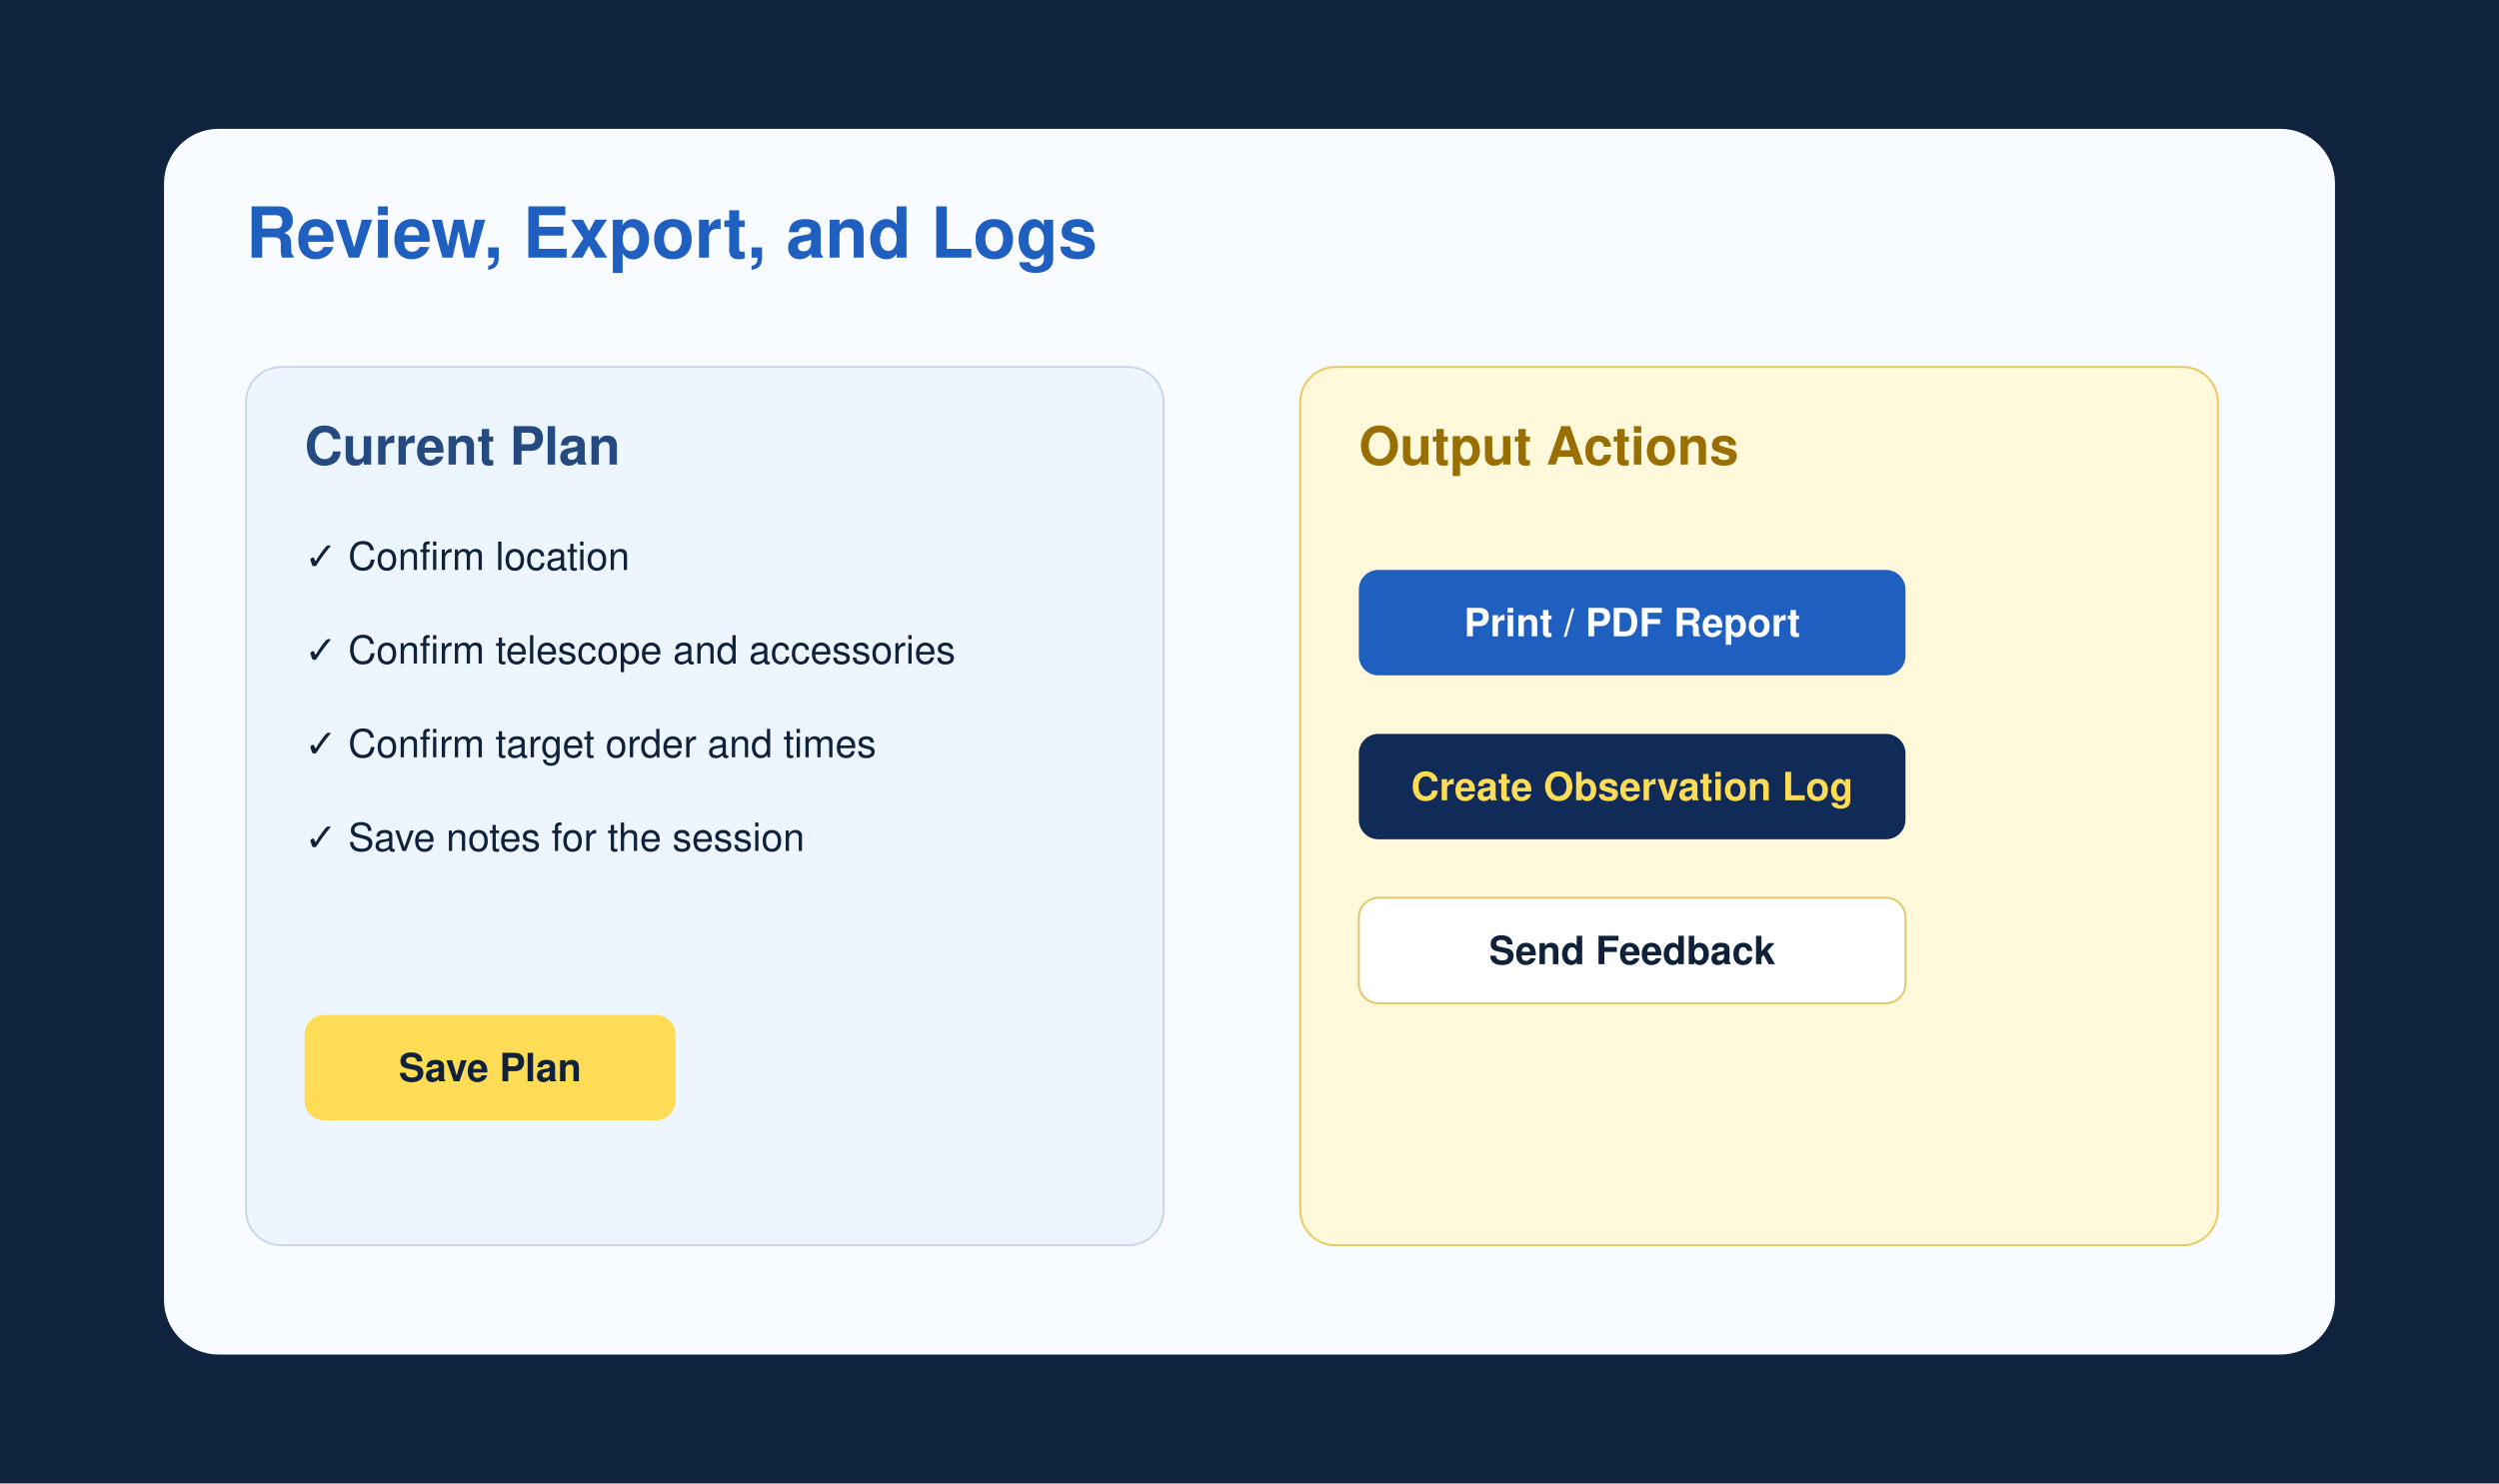
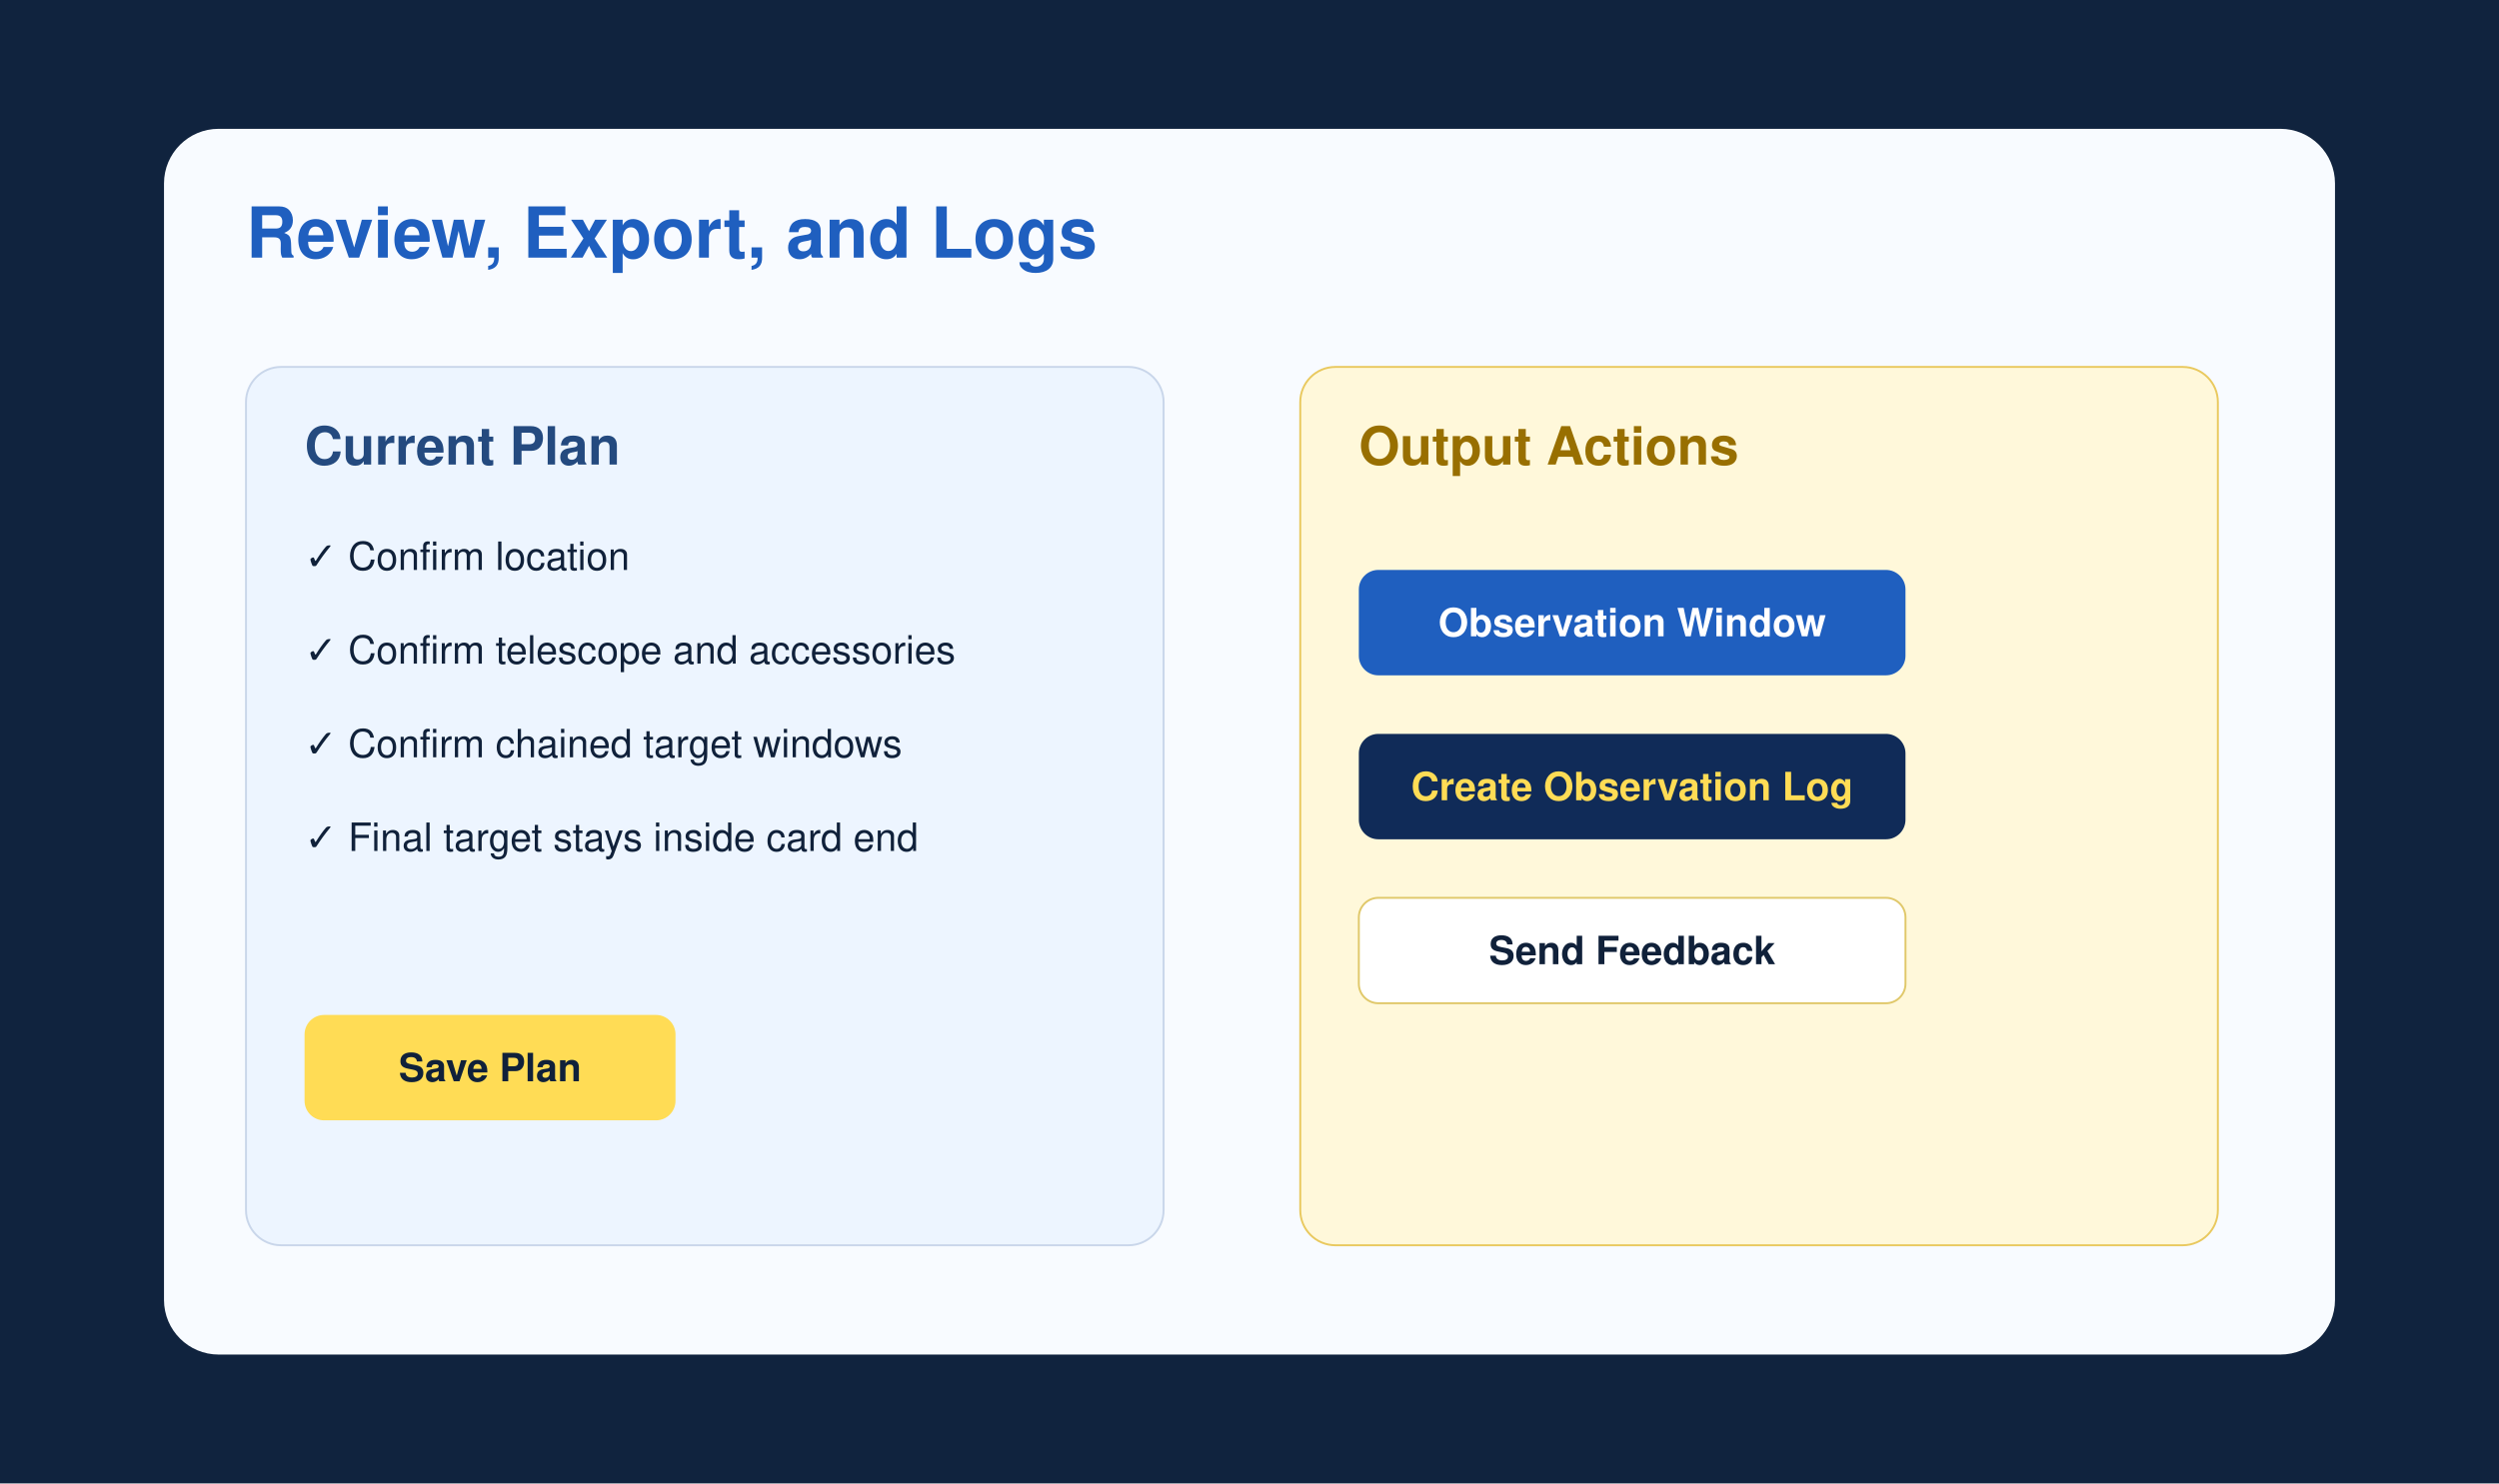
<svg xmlns="http://www.w3.org/2000/svg" width="1280" height="760" viewBox="0 0 1280 760" role="img" aria-labelledby="title desc">
  <rect width="1280" height="760" fill="#10233e" />
  <rect x="84" y="66" width="1112" height="628" rx="28" fill="#f8fbff" />
  <text x="126" y="132" fill="#1f5fbf" font-family="Aptos, Helvetica, Arial" font-size="36" font-weight="900">Review, Export, and Logs</text>
  <g font-family="Aptos, Helvetica, Arial">
    <rect x="126" y="188" width="470" height="450" rx="18" fill="#edf5ff" stroke="#c9d6ea" />
    <text x="156" y="238" fill="#244a7f" font-size="27" font-weight="900">Current Plan</text>
    <text x="156" y="292" fill="#10213a" font-size="20">✓ Confirm location</text>
    <text x="156" y="340" fill="#10213a" font-size="20">✓ Confirm telescope and accessories</text>
-     <text x="156" y="388" fill="#10213a" font-size="20">✓ Confirm target order and times</text>
-     <text x="156" y="436" fill="#10213a" font-size="20">✓ Save notes for the session</text>
+     <text x="156" y="388" fill="#10213a" font-size="20">✓ Confirm chained target windows</text>
+     <text x="156" y="436" fill="#10213a" font-size="20">✓ Final target stays inside card end</text>
    <rect x="156" y="520" width="190" height="54" rx="10" fill="#ffdc55" />
    <text x="251" y="554" text-anchor="middle" fill="#10213a" font-size="20" font-weight="900">Save Plan</text>
    <rect x="666" y="188" width="470" height="450" rx="18" fill="#fff8da" stroke="#e9c95f" />
    <text x="696" y="238" fill="#986f00" font-size="27" font-weight="900">Output Actions</text>
    <rect x="696" y="292" width="280" height="54" rx="10" fill="#1f5fbf" />
-     <text x="836" y="326" text-anchor="middle" fill="#fff" font-size="20" font-weight="900">Print / PDF Report</text>
+     <text x="836" y="326" text-anchor="middle" fill="#fff" font-size="20" font-weight="900">Observation Window</text>
    <rect x="696" y="376" width="280" height="54" rx="10" fill="#102b58" />
    <text x="836" y="410" text-anchor="middle" fill="#ffdc55" font-size="20" font-weight="900">Create Observation Log</text>
    <rect x="696" y="460" width="280" height="54" rx="10" fill="#fff" stroke="#e0c86a" />
    <text x="836" y="494" text-anchor="middle" fill="#10213a" font-size="20" font-weight="900">Send Feedback</text>
  </g>
</svg>
